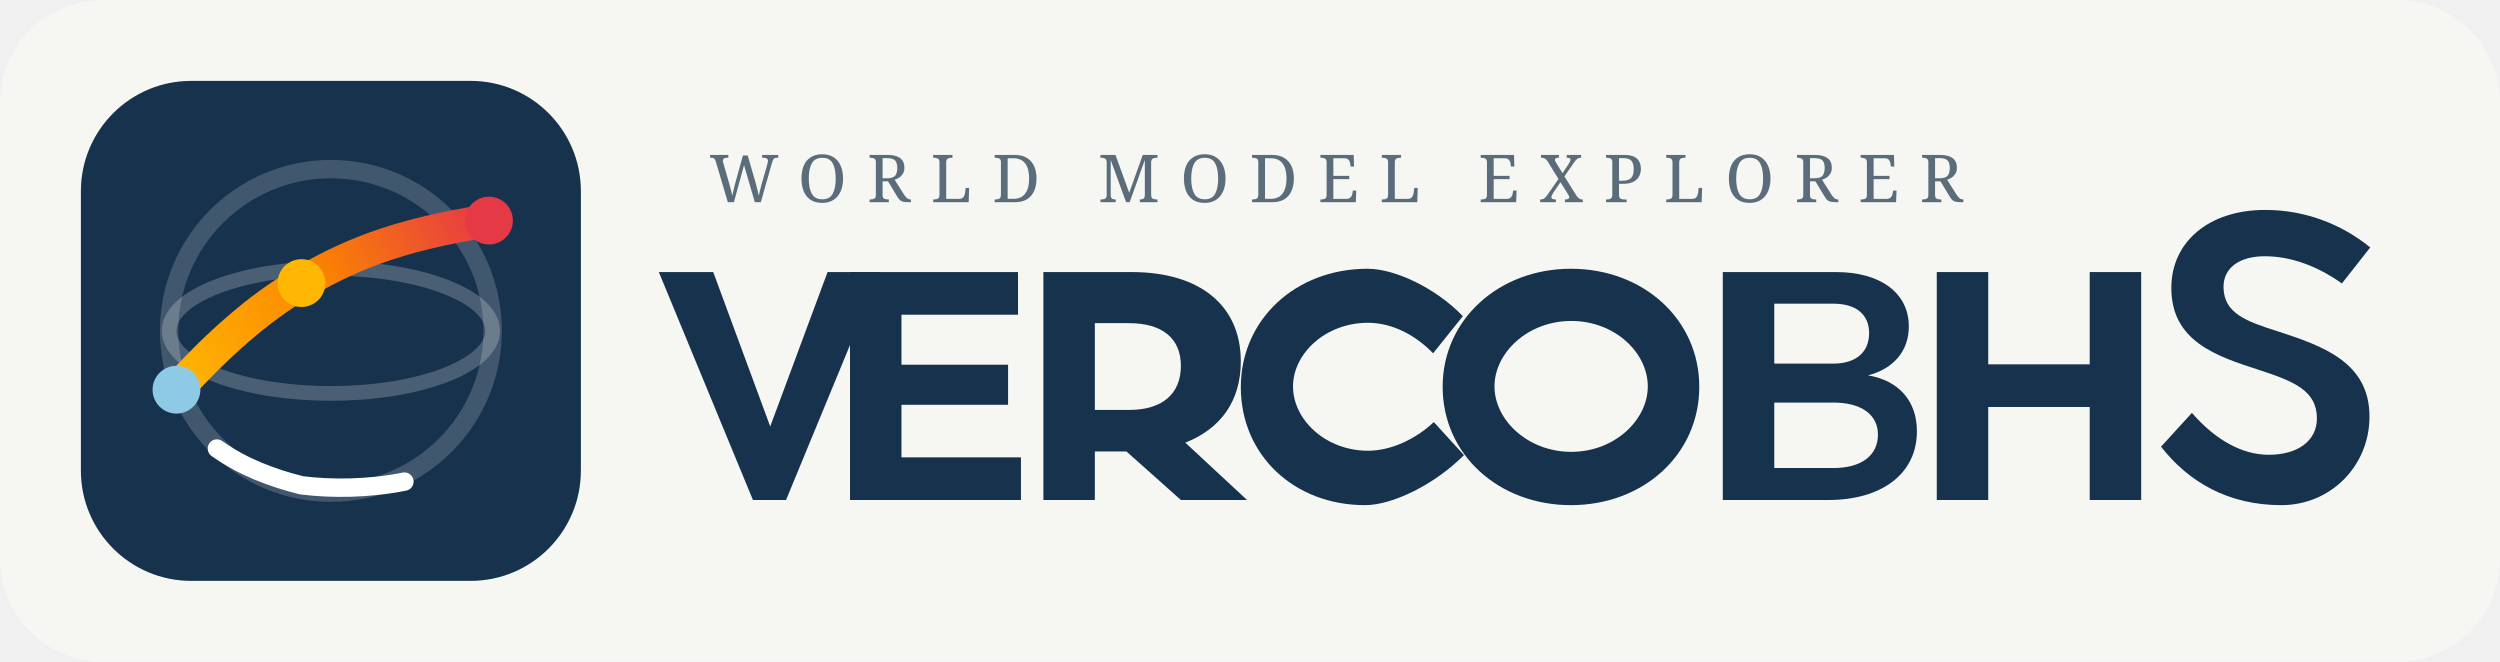
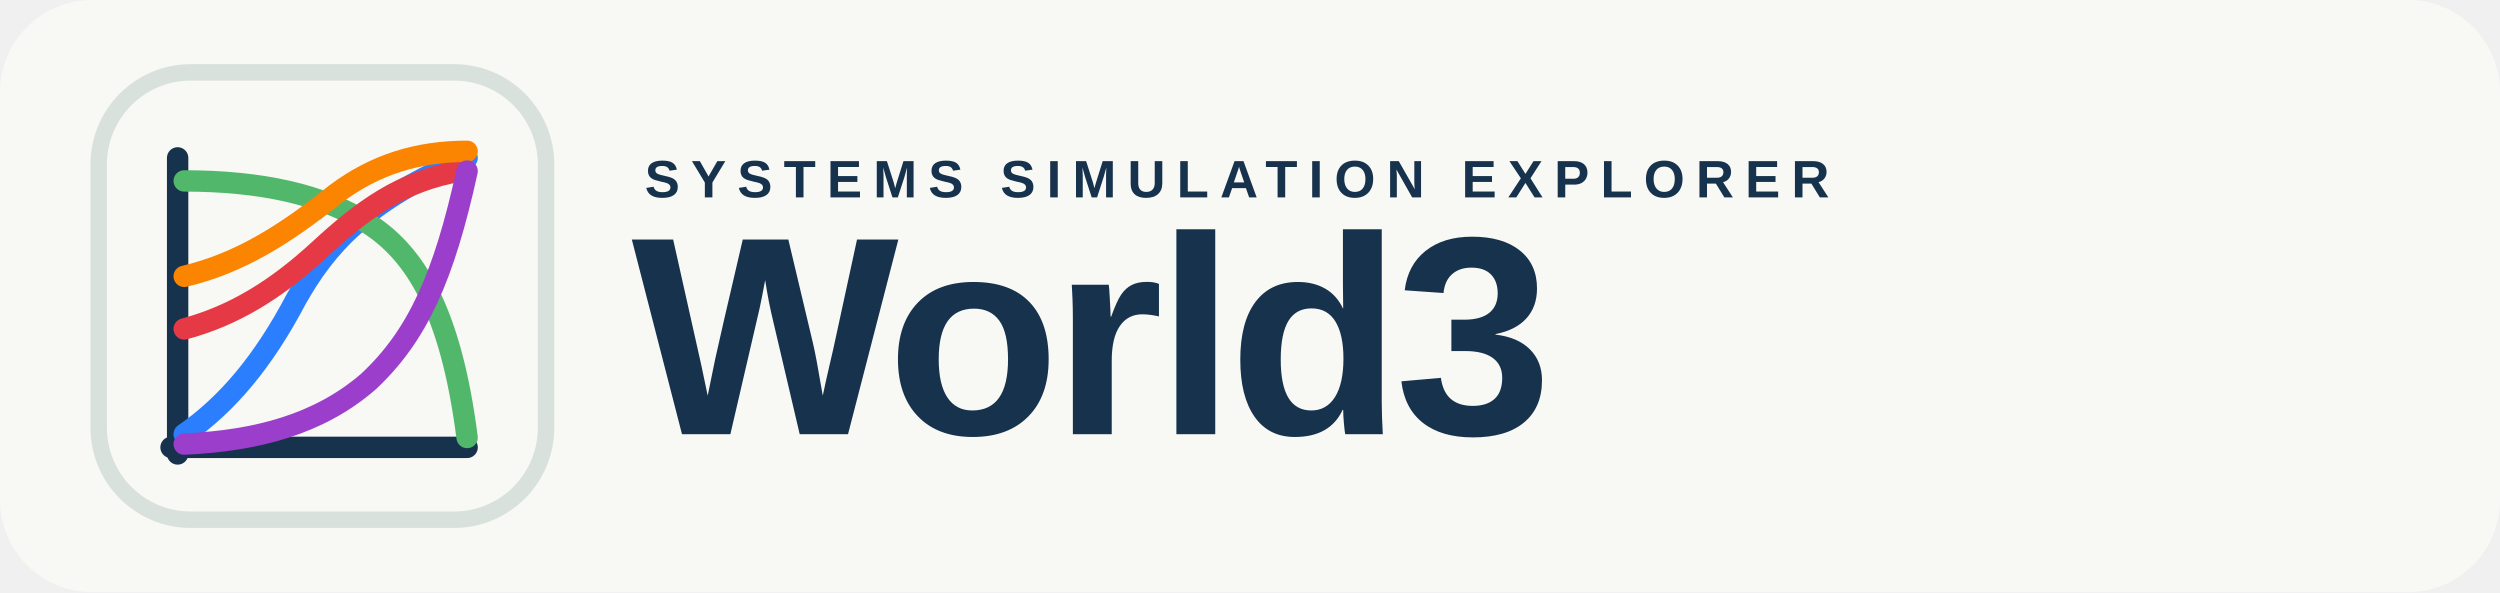
- <svg xmlns="http://www.w3.org/2000/svg" width="680" height="180" viewBox="0 0 680 180" fill="none">
-   <rect width="680" height="180" rx="28" fill="#F6F7F3" />
-   <g transform="translate(22 22)">
-     <rect x="0" y="0" width="136" height="136" rx="30" fill="#17324D" />
-     <circle cx="68" cy="68" r="44" stroke="rgba(255,255,255,0.18)" stroke-width="5" />
-     <ellipse cx="68" cy="68" rx="44" ry="17" stroke="rgba(255,255,255,0.22)" stroke-width="4" />
-     <path d="M26 84C37 72 48 62 60 55C72 48 85 42 111 38" stroke="url(#trend)" stroke-width="9" stroke-linecap="round" />
-     <circle cx="26" cy="84" r="6.5" fill="#8ECAE6" />
-     <circle cx="60" cy="55" r="6.5" fill="#FFB703" />
-     <circle cx="111" cy="38" r="6.5" fill="#E63946" />
-     <path d="M37 100C44 105 52 108 60 110C68 111 78 111 88 109" stroke="white" stroke-width="5" stroke-linecap="round" />
+ <svg xmlns="http://www.w3.org/2000/svg" width="760" height="180" viewBox="0 0 760 180" fill="none">
+   <rect width="760" height="180" rx="28" fill="#F8F8F4" />
+   <g transform="translate(30 22)">
+     <rect x="0" y="0" width="136" height="136" rx="28" fill="#F8F8F4" stroke="#D9E1DC" stroke-width="5" />
+     <path d="M24 26V116" stroke="#17324D" stroke-width="6.5" stroke-linecap="round" />
+     <path d="M22 114H112" stroke="#17324D" stroke-width="6.5" stroke-linecap="round" />
+     <path d="M26 110C39 101 50 88 60 69C69 53 81 39 112 26" stroke="#2B7FFF" stroke-width="6.5" stroke-linecap="round" />
+     <path d="M26 33C49 33 68 37 82 46C96 55 107 72 112 111" stroke="#51B86B" stroke-width="6.5" stroke-linecap="round" />
+     <path d="M26 78C41 74 54 66 67 54C80 42 92 33 110 30" stroke="#E63946" stroke-width="6.5" stroke-linecap="round" />
+     <path d="M26 62C43 58 57 49 72 37C84 28 97 24 112 24" stroke="#FB8500" stroke-width="6.5" stroke-linecap="round" />
+     <path d="M26 113C48 112 67 107 82 94C97 80 105 62 112 30" stroke="#9B3ECB" stroke-width="6.5" stroke-linecap="round" />
  </g>
-   <defs>
-     <linearGradient id="trend" x1="26" y1="84" x2="111" y2="38" gradientUnits="userSpaceOnUse">
-       <stop stop-color="#FFB703" />
-       <stop offset="0.5" stop-color="#FB8500" />
-       <stop offset="1" stop-color="#E63946" />
-     </linearGradient>
-   </defs>
  <g fill="#17324D">
-     <path d="M194 74L209.5 116L225.1 74H239.4L213.8 136H204.8L179.2 74H194Z" />
-     <path d="M276.9 74V85.6H245.2V99.2H274.2V110.1H245.2V124.4H277.7V136H231.2V74H276.9Z" />
-     <path d="M307.8 74C326.4 74 337.5 83.1 337.5 98.3C337.5 109 332.1 116.6 322.4 120.4L339.2 136H321.2L306.4 122.8H297.8V136H283.8V74H307.8ZM297.8 111.5H307.1C316.1 111.5 321.2 107.2 321.2 99.5C321.2 92 316.1 87.9 307.1 87.9H297.8V111.5Z" />
-     <path d="M372.1 87.8C360.5 87.8 351.7 96.2 351.7 105.1C351.7 114.2 360.6 122.6 372.1 122.6C378.2 122.6 384.9 119.6 390 114.8L398.2 123.8C390.1 131.9 378.7 137.4 371.3 137.4C351.9 137.4 337.5 123.7 337.5 105.3C337.5 87.1 352.2 73.1 372 73.1C379.4 73.1 390.5 78.3 397.9 86L389.8 96.1C384.9 91 378.5 87.8 372.1 87.8Z" />
-     <path d="M427.4 122.9C439.2 122.9 448.2 114.2 448.2 105.1C448.2 95.9 439.2 87.3 427.4 87.3C415.5 87.3 406.5 96 406.5 105.1C406.5 114.2 415.5 122.9 427.4 122.9ZM427.3 137.4C407.7 137.4 392.4 123.7 392.4 105.2C392.4 86.9 407.7 73.1 427.3 73.1C446.9 73.1 462.2 86.8 462.2 105.2C462.2 123.7 446.9 137.4 427.3 137.4Z" />
-     <path d="M499.4 74C511.5 74 519.2 79.7 519.2 88.8C519.2 95.4 515.1 100.3 508.1 102.1C516.5 103.5 521.4 109.1 521.4 117.3C521.4 128.9 511.8 136 497.3 136H468.6V74H499.4ZM482.6 98.9H498.7C504.8 98.9 508.4 95.8 508.4 90.6C508.4 85.5 504.8 82.6 498.7 82.6H482.6V98.9ZM482.6 127.3H498.7C506.3 127.3 510.8 123.9 510.8 118.2C510.8 112.8 506.3 109.5 498.7 109.5H482.6V127.3Z" />
-     <path d="M582.4 74V136H568.4V110.7H540.8V136H526.8V74H540.8V99.1H568.4V74H582.4Z" />
-     <path d="M620.5 137.4C606.1 137.4 595.3 131.1 587.8 121.5L596.2 112.3C602.7 119.8 610 123.7 617.1 123.7C625 123.7 630.2 119.9 630.2 113.8C630.2 106.2 623.8 103.7 614.7 100.7C602.9 96.9 590.6 92.9 590.6 78.3C590.6 65.9 600.7 57.1 616.1 57.1C626.8 57.1 636.7 60.8 644.7 67.3L637 77.1C630.1 72.2 622.9 69.7 616 69.7C609.2 69.7 604.8 72.8 604.8 78C604.8 85.2 610.9 87.4 619.8 90.2C631.7 94.1 644.5 98.5 644.5 113.3C644.5 126.7 634 137.4 620.5 137.4Z" />
-   </g>
-   <g fill="#5B6C7A">
-     <text x="193" y="55" font-family="Georgia, serif" font-size="18" letter-spacing="5.5">WORLD MODEL EXPLORER</text>
+     <text x="196" y="60" font-family="'Avenir Next', 'Segoe UI', Arial, sans-serif" font-size="16" font-weight="700" letter-spacing="3.4">SYSTEMS SIMULATION EXPLORER</text>
+     <text x="192" y="132" font-family="'Avenir Next', 'Segoe UI', Arial, sans-serif" font-size="86" font-weight="800" letter-spacing="-2">World3</text>
  </g>
</svg>
